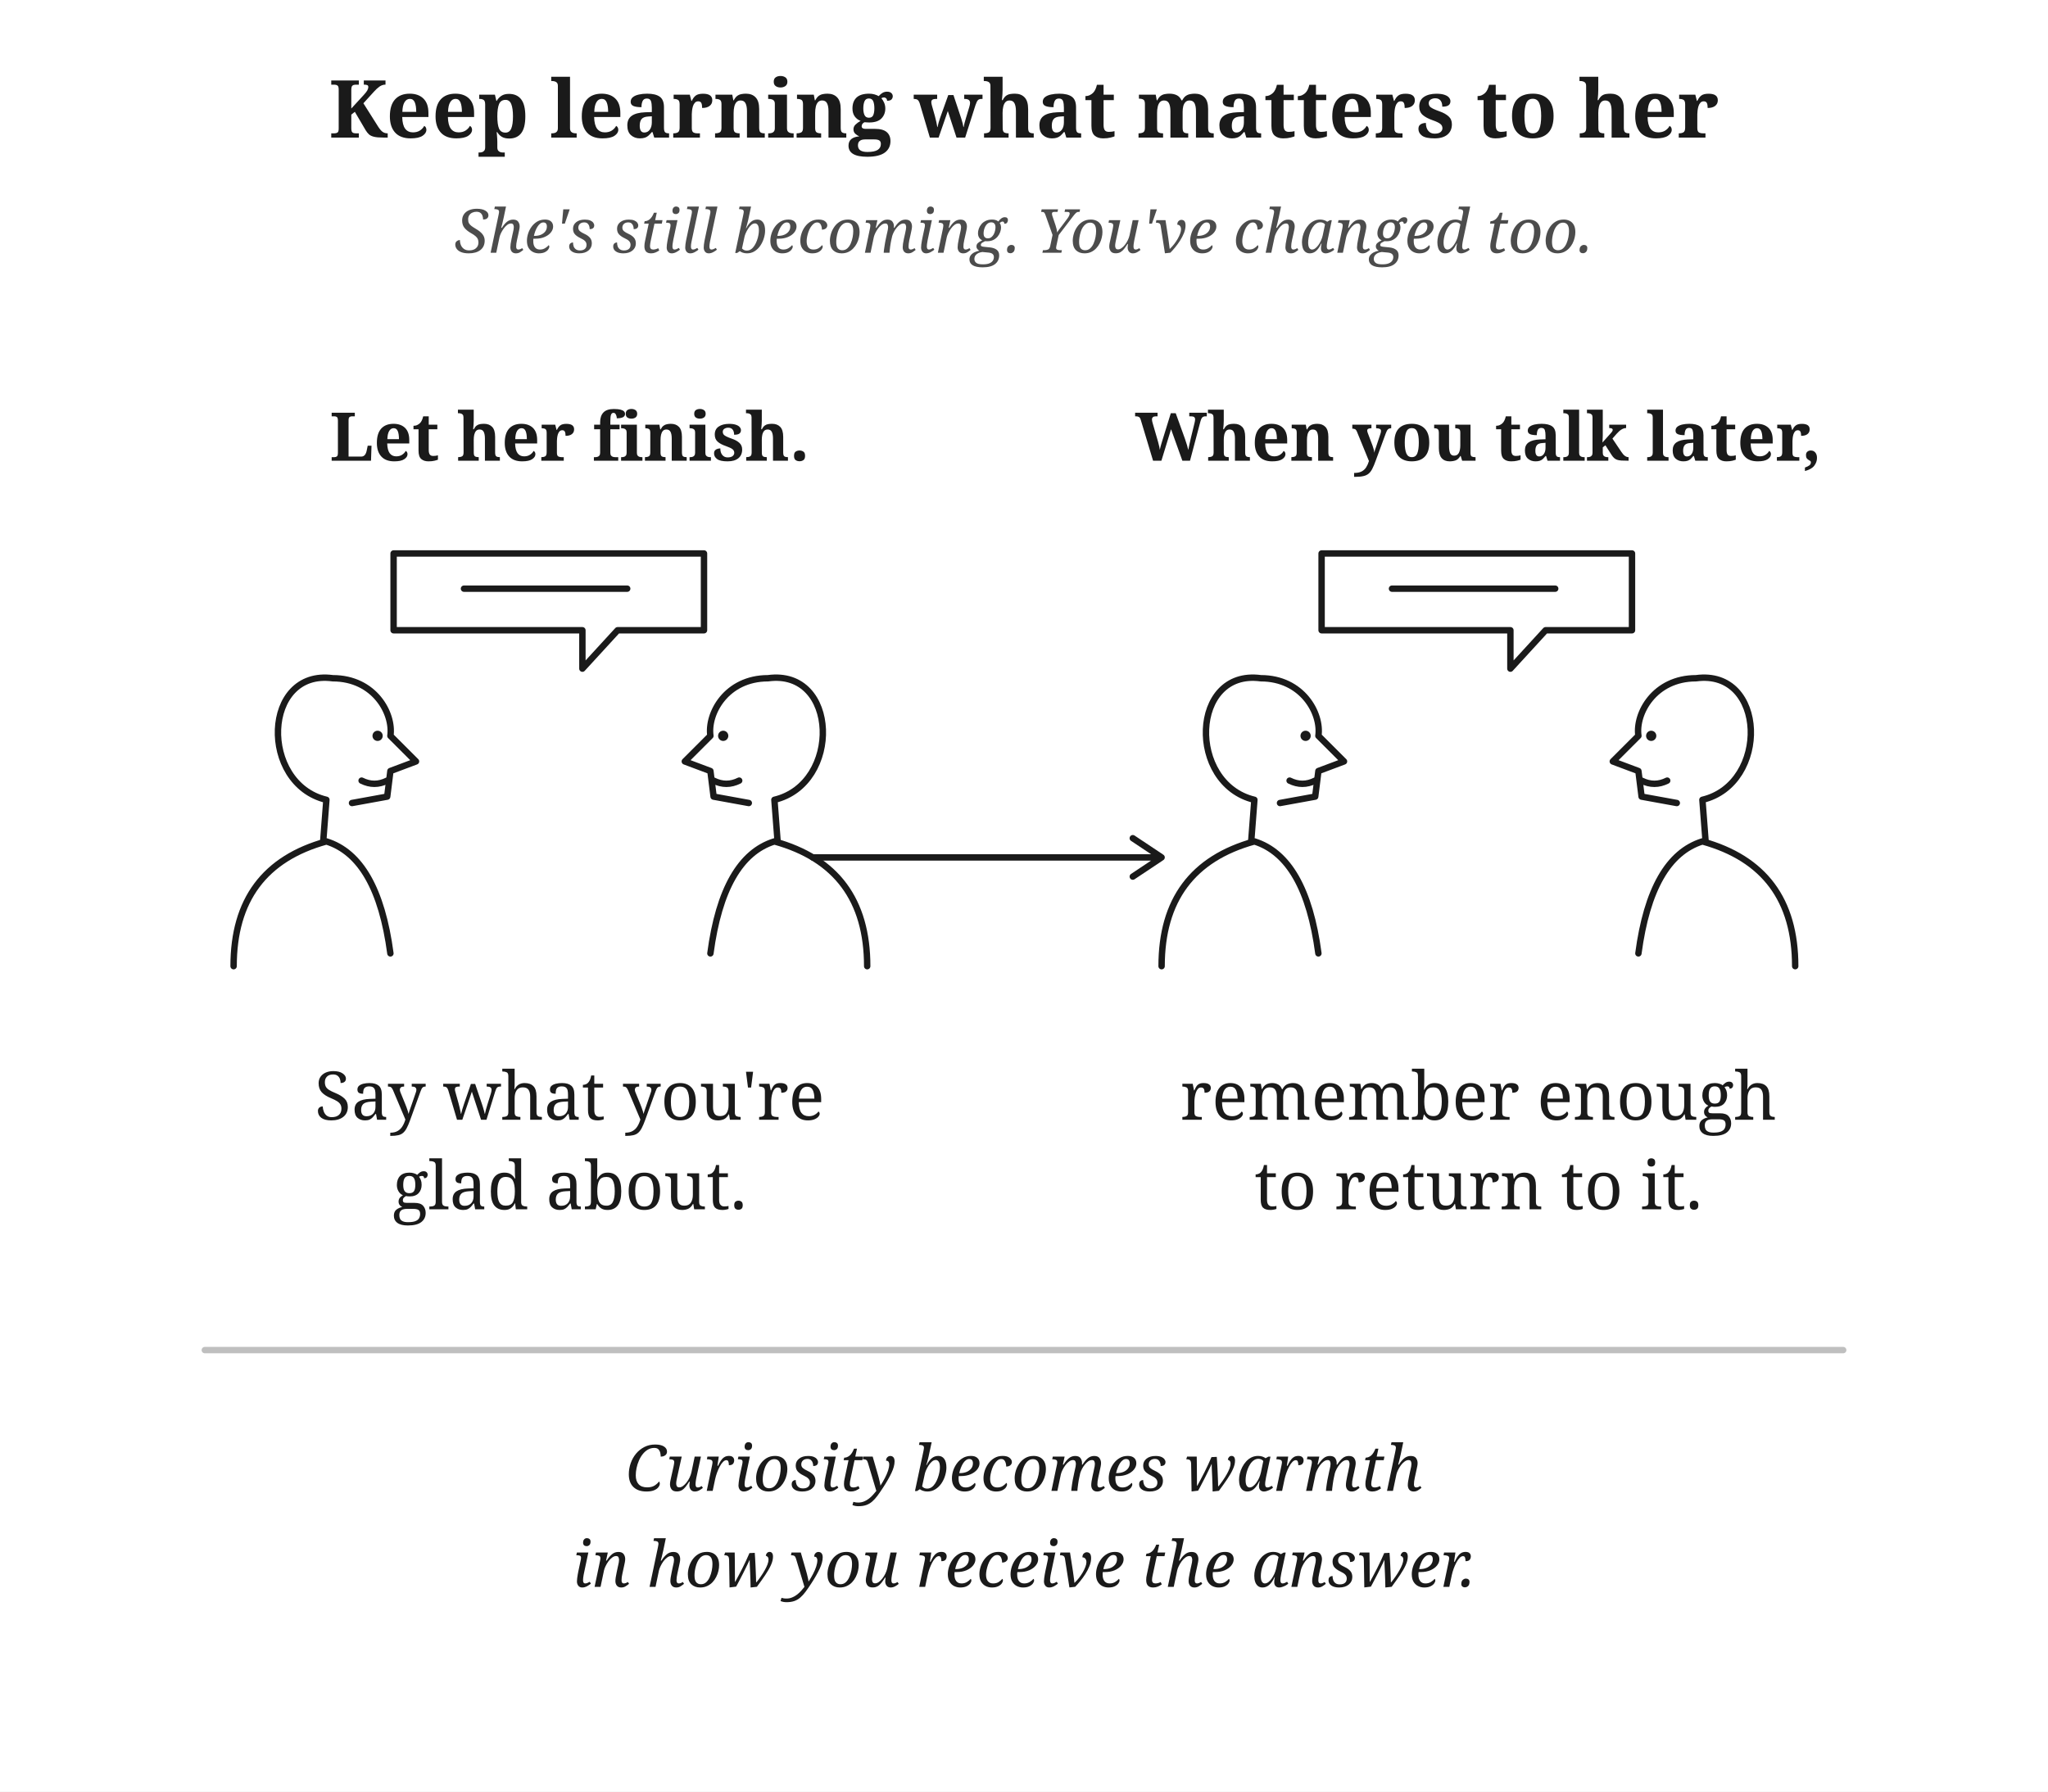
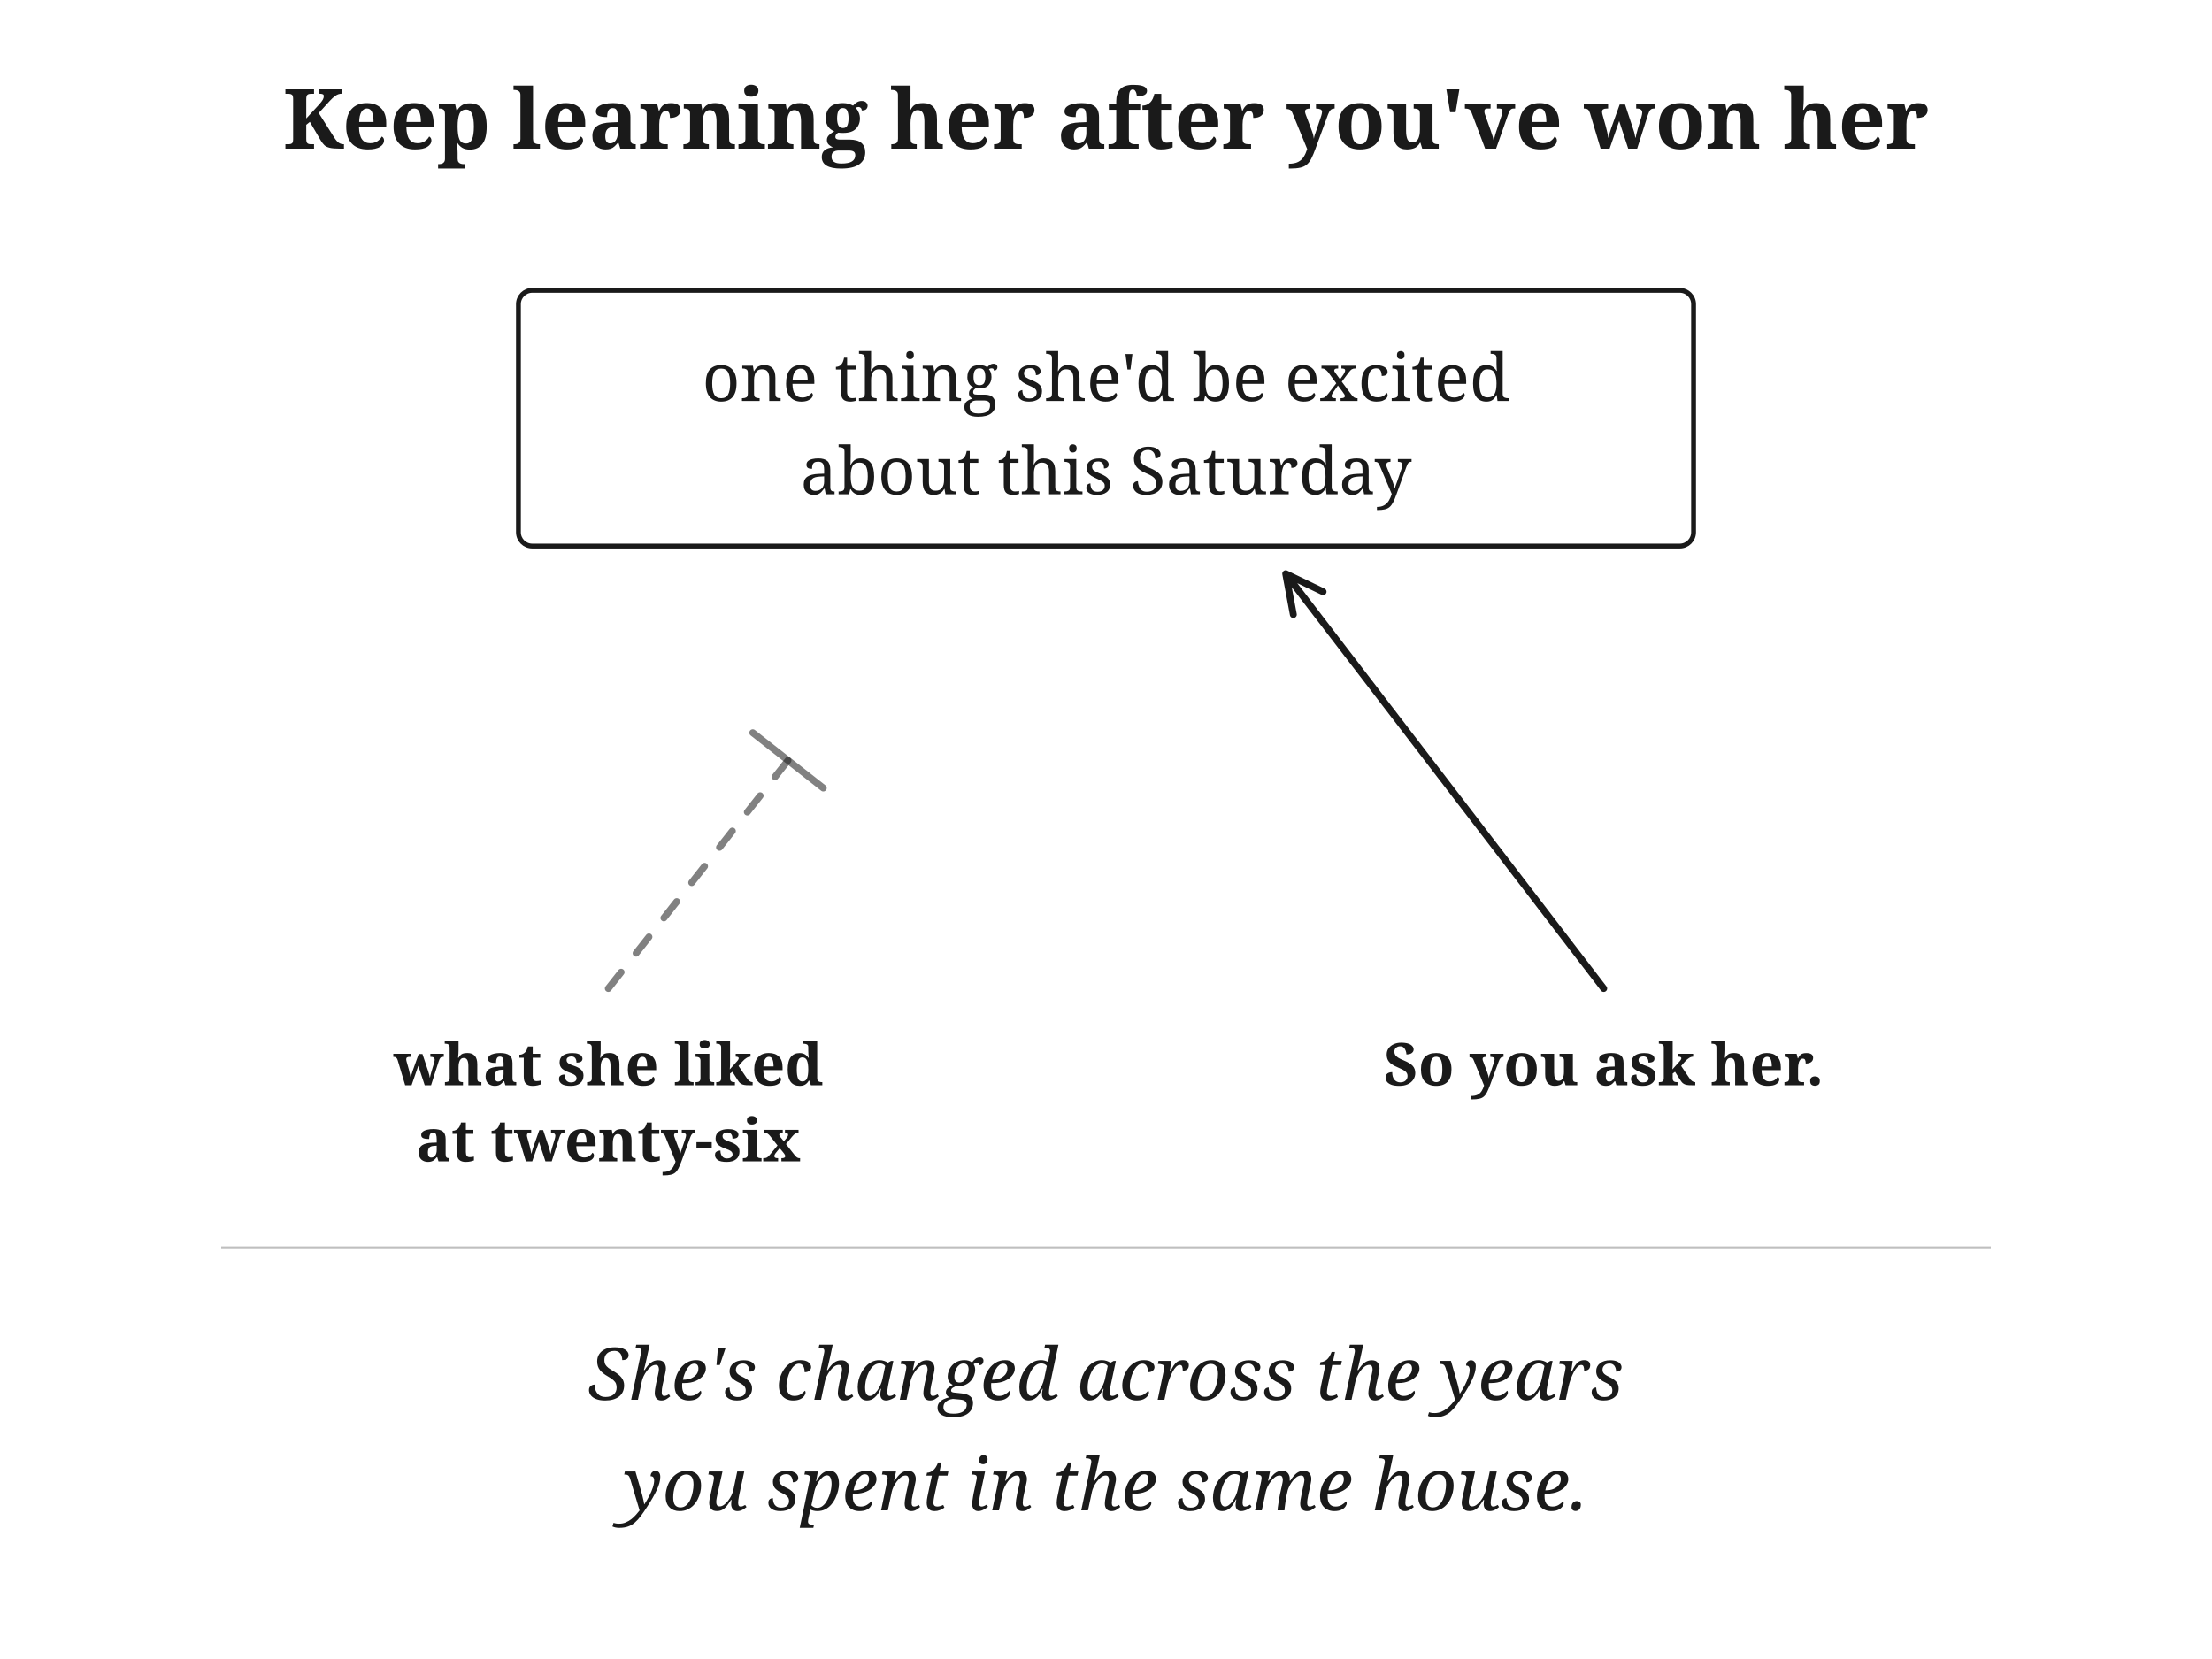
- <svg xmlns="http://www.w3.org/2000/svg" viewBox="0 0 640 560" style="color:#1a1a1a" role="img" aria-label="Keep learning what matters to her">
-   <style>.ttl{font:600 25px Georgia,serif;text-anchor:middle}.sub{font:italic 19px Georgia,serif;text-anchor:middle;opacity:.78}.lbl{font:600 21px Georgia,serif;text-anchor:middle}.txt{font:21px Georgia,serif;text-anchor:middle}.cap{font:italic 20px Georgia,serif;text-anchor:middle}.ln{fill:none;stroke:currentColor;stroke-width:2;stroke-linecap:round;stroke-linejoin:round}.faint{opacity:.35}</style>
-   <rect width="640" height="560" fill="#fff" />
-   <text class="ttl" fill="currentColor" x="320" y="43">Keep learning what matters to her</text>
-   <text class="sub" fill="currentColor" x="320" y="79">She's still becoming. You've changed too.</text>
-   <text class="lbl" fill="currentColor" x="178" y="144">Let her finish.</text>
-   <text class="lbl" fill="currentColor" x="462" y="144">When you talk later,</text>
-   <g transform="translate(116,236) scale(1,1)" class="ln">
-     <path fill="#fff" d="M-12-24C-34-27-35 9-14 14L-15 27M-12-24C1-24 7-13 6-6L14 2L6 5L5 13L-6 15" />
-     <path fill="none" d="M-14 27Q-43 35-43 66M-14 27Q2 32 6 62M-3 8Q1 10 5 8" />
-     <circle cx="2" cy="-6" r="1.6" fill="currentColor" stroke="none" />
-   </g>
-   <g transform="translate(228,236) scale(-1,1)" class="ln">
-     <path fill="#fff" d="M-12-24C-34-27-35 9-14 14L-15 27M-12-24C1-24 7-13 6-6L14 2L6 5L5 13L-6 15" />
-     <path fill="none" d="M-14 27Q-43 35-43 66M-14 27Q2 32 6 62M-3 8Q1 10 5 8" />
-     <circle cx="2" cy="-6" r="1.6" fill="currentColor" stroke="none" />
-   </g>
-   <g transform="translate(406,236) scale(1,1)" class="ln">
-     <path fill="#fff" d="M-12-24C-34-27-35 9-14 14L-15 27M-12-24C1-24 7-13 6-6L14 2L6 5L5 13L-6 15" />
-     <path fill="none" d="M-14 27Q-43 35-43 66M-14 27Q2 32 6 62M-3 8Q1 10 5 8" />
-     <circle cx="2" cy="-6" r="1.6" fill="currentColor" stroke="none" />
-   </g>
-   <g transform="translate(518,236) scale(-1,1)" class="ln">
-     <path fill="#fff" d="M-12-24C-34-27-35 9-14 14L-15 27M-12-24C1-24 7-13 6-6L14 2L6 5L5 13L-6 15" />
-     <path fill="none" d="M-14 27Q-43 35-43 66M-14 27Q2 32 6 62M-3 8Q1 10 5 8" />
-     <circle cx="2" cy="-6" r="1.6" fill="currentColor" stroke="none" />
-   </g>
-   <g class="ln">
-     <path fill="#fff" d="M123 173H220V197H193L182 209V197H123Z" />
-     <path fill="#fff" d="M413 173H510V197H483L472 209V197H413Z" />
-     <path fill="none" d="M145 184H196M435 184H486M254 268H363M354 262L363 268L354 274" />
-   </g>
-   <text class="txt" fill="currentColor" x="178" y="350">Say what you're</text>
-   <text class="txt" fill="currentColor" x="178" y="378">glad about.</text>
-   <text class="txt" fill="currentColor" x="462" y="350">remember enough</text>
-   <text class="txt" fill="currentColor" x="462" y="378">to return to it.</text>
-   <path class="ln" fill="none" opacity=".28" d="M64 422H576" />
-   <text class="cap" fill="currentColor" x="320" y="466">Curiosity becomes warmth</text>
-   <text class="cap" fill="currentColor" x="320" y="496">in how you receive the answer.</text>
+ <svg xmlns="http://www.w3.org/2000/svg" viewBox="0 0 640 480" style="color:#1a1a1a" role="img" aria-label="Keep learning her after you've won her">
+   <style>
+ .ttl{font:600 24px Georgia,serif;text-anchor:middle}
+ .lbl{font:600 17px Georgia,serif;text-anchor:middle}
+ .txt{font:19px Georgia,serif;text-anchor:middle}
+ .cap{font:italic 21px Georgia,serif;text-anchor:middle}
+ .ln{fill:none;stroke:currentColor;stroke-width:2;stroke-linecap:round;stroke-linejoin:round}
+ .rule{fill:none;stroke:currentColor;stroke-width:.8;opacity:.28}
+ </style>
+   <rect width="640" height="480" fill="#fff" />
+   <text class="ttl" fill="currentColor" x="320" y="43">Keep learning her after you've won her</text>
+   <rect x="150" y="84" width="340" height="74" rx="4" fill="#fff" stroke="currentColor" stroke-width="1.4" />
+   <text class="txt" fill="currentColor" x="320" y="116">one thing she'd be excited</text>
+   <text class="txt" fill="currentColor" x="320" y="143">about this Saturday</text>
+   <path class="ln" stroke-dasharray="6 7" opacity=".55" d="M176 286L228 220" />
+   <path class="ln" opacity=".55" d="M217.8 212L238.2 228" />
+   <path class="ln" d="M464 286L372 166M374.2 177.8L372 166M382.8 171.2L372 166" />
+   <text class="lbl" fill="currentColor" x="176" y="314">what she liked</text>
+   <text class="lbl" fill="currentColor" x="176" y="336">at twenty-six</text>
+   <text class="lbl" fill="currentColor" x="464" y="314">So you ask her.</text>
+   <path class="rule" d="M64 361H576" />
+   <text class="cap" fill="currentColor" x="320" y="405">She's changed across the years</text>
+   <text class="cap" fill="currentColor" x="320" y="437">you spent in the same house.</text>
</svg>
